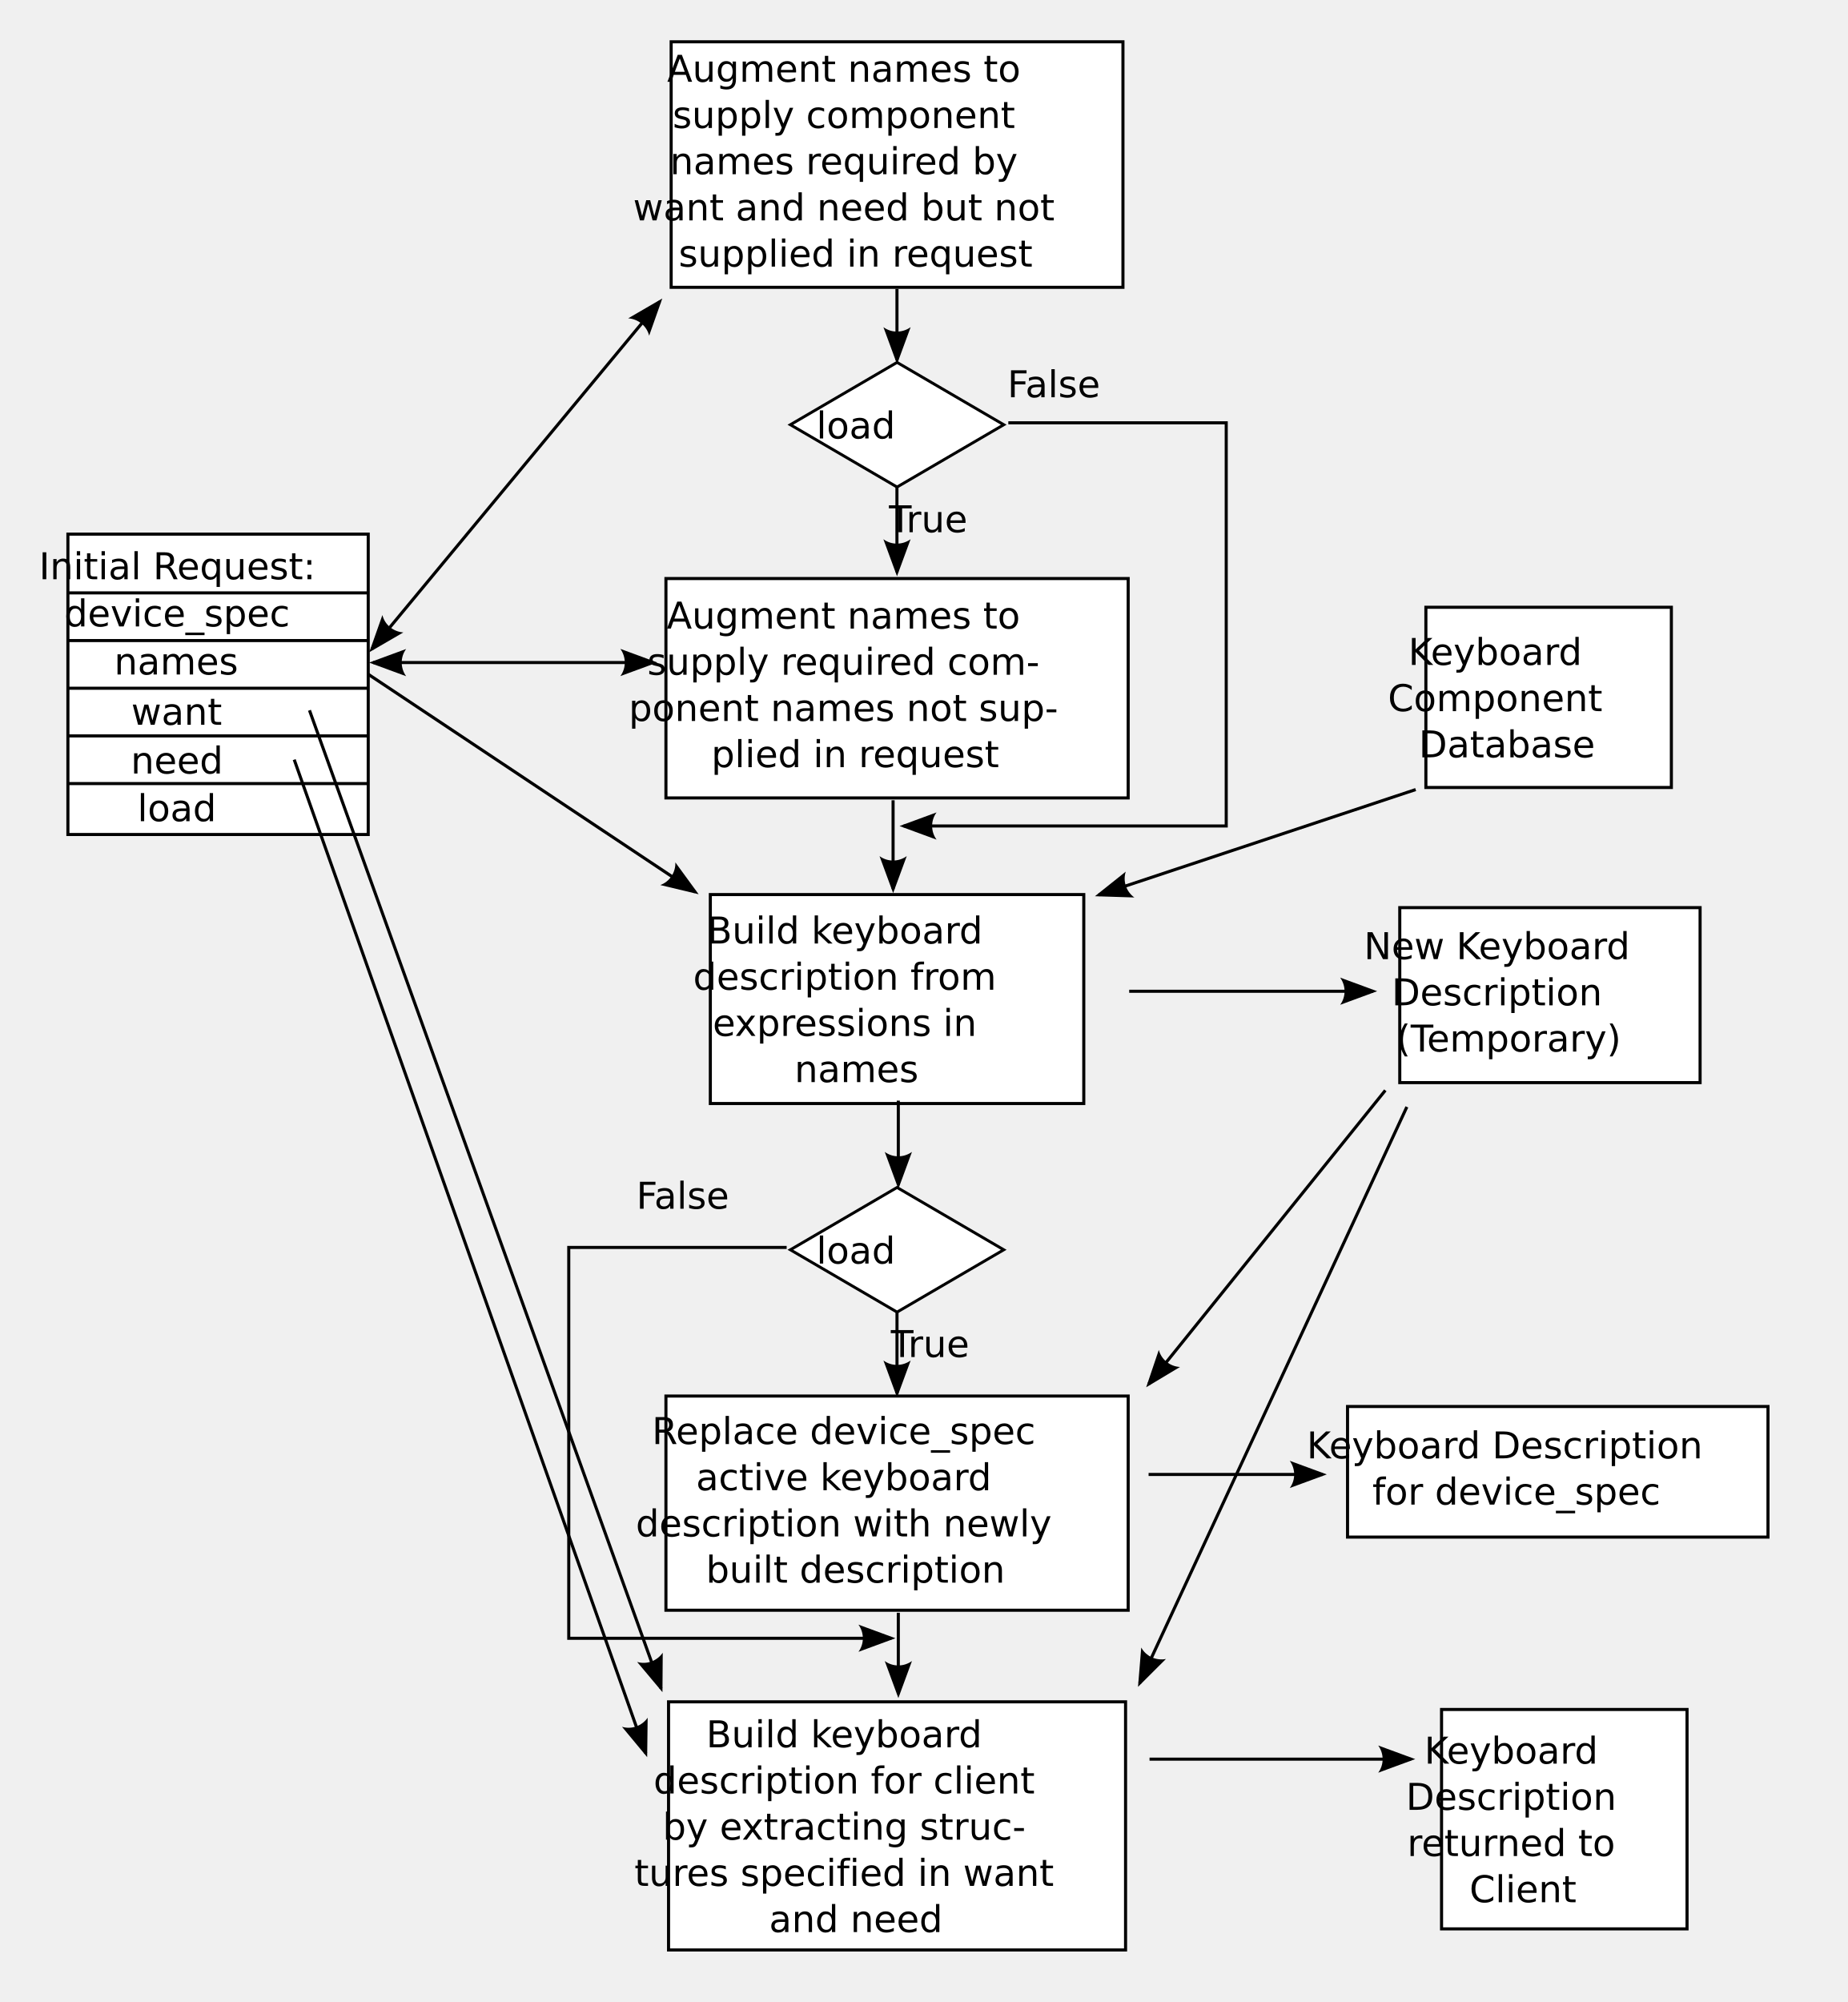
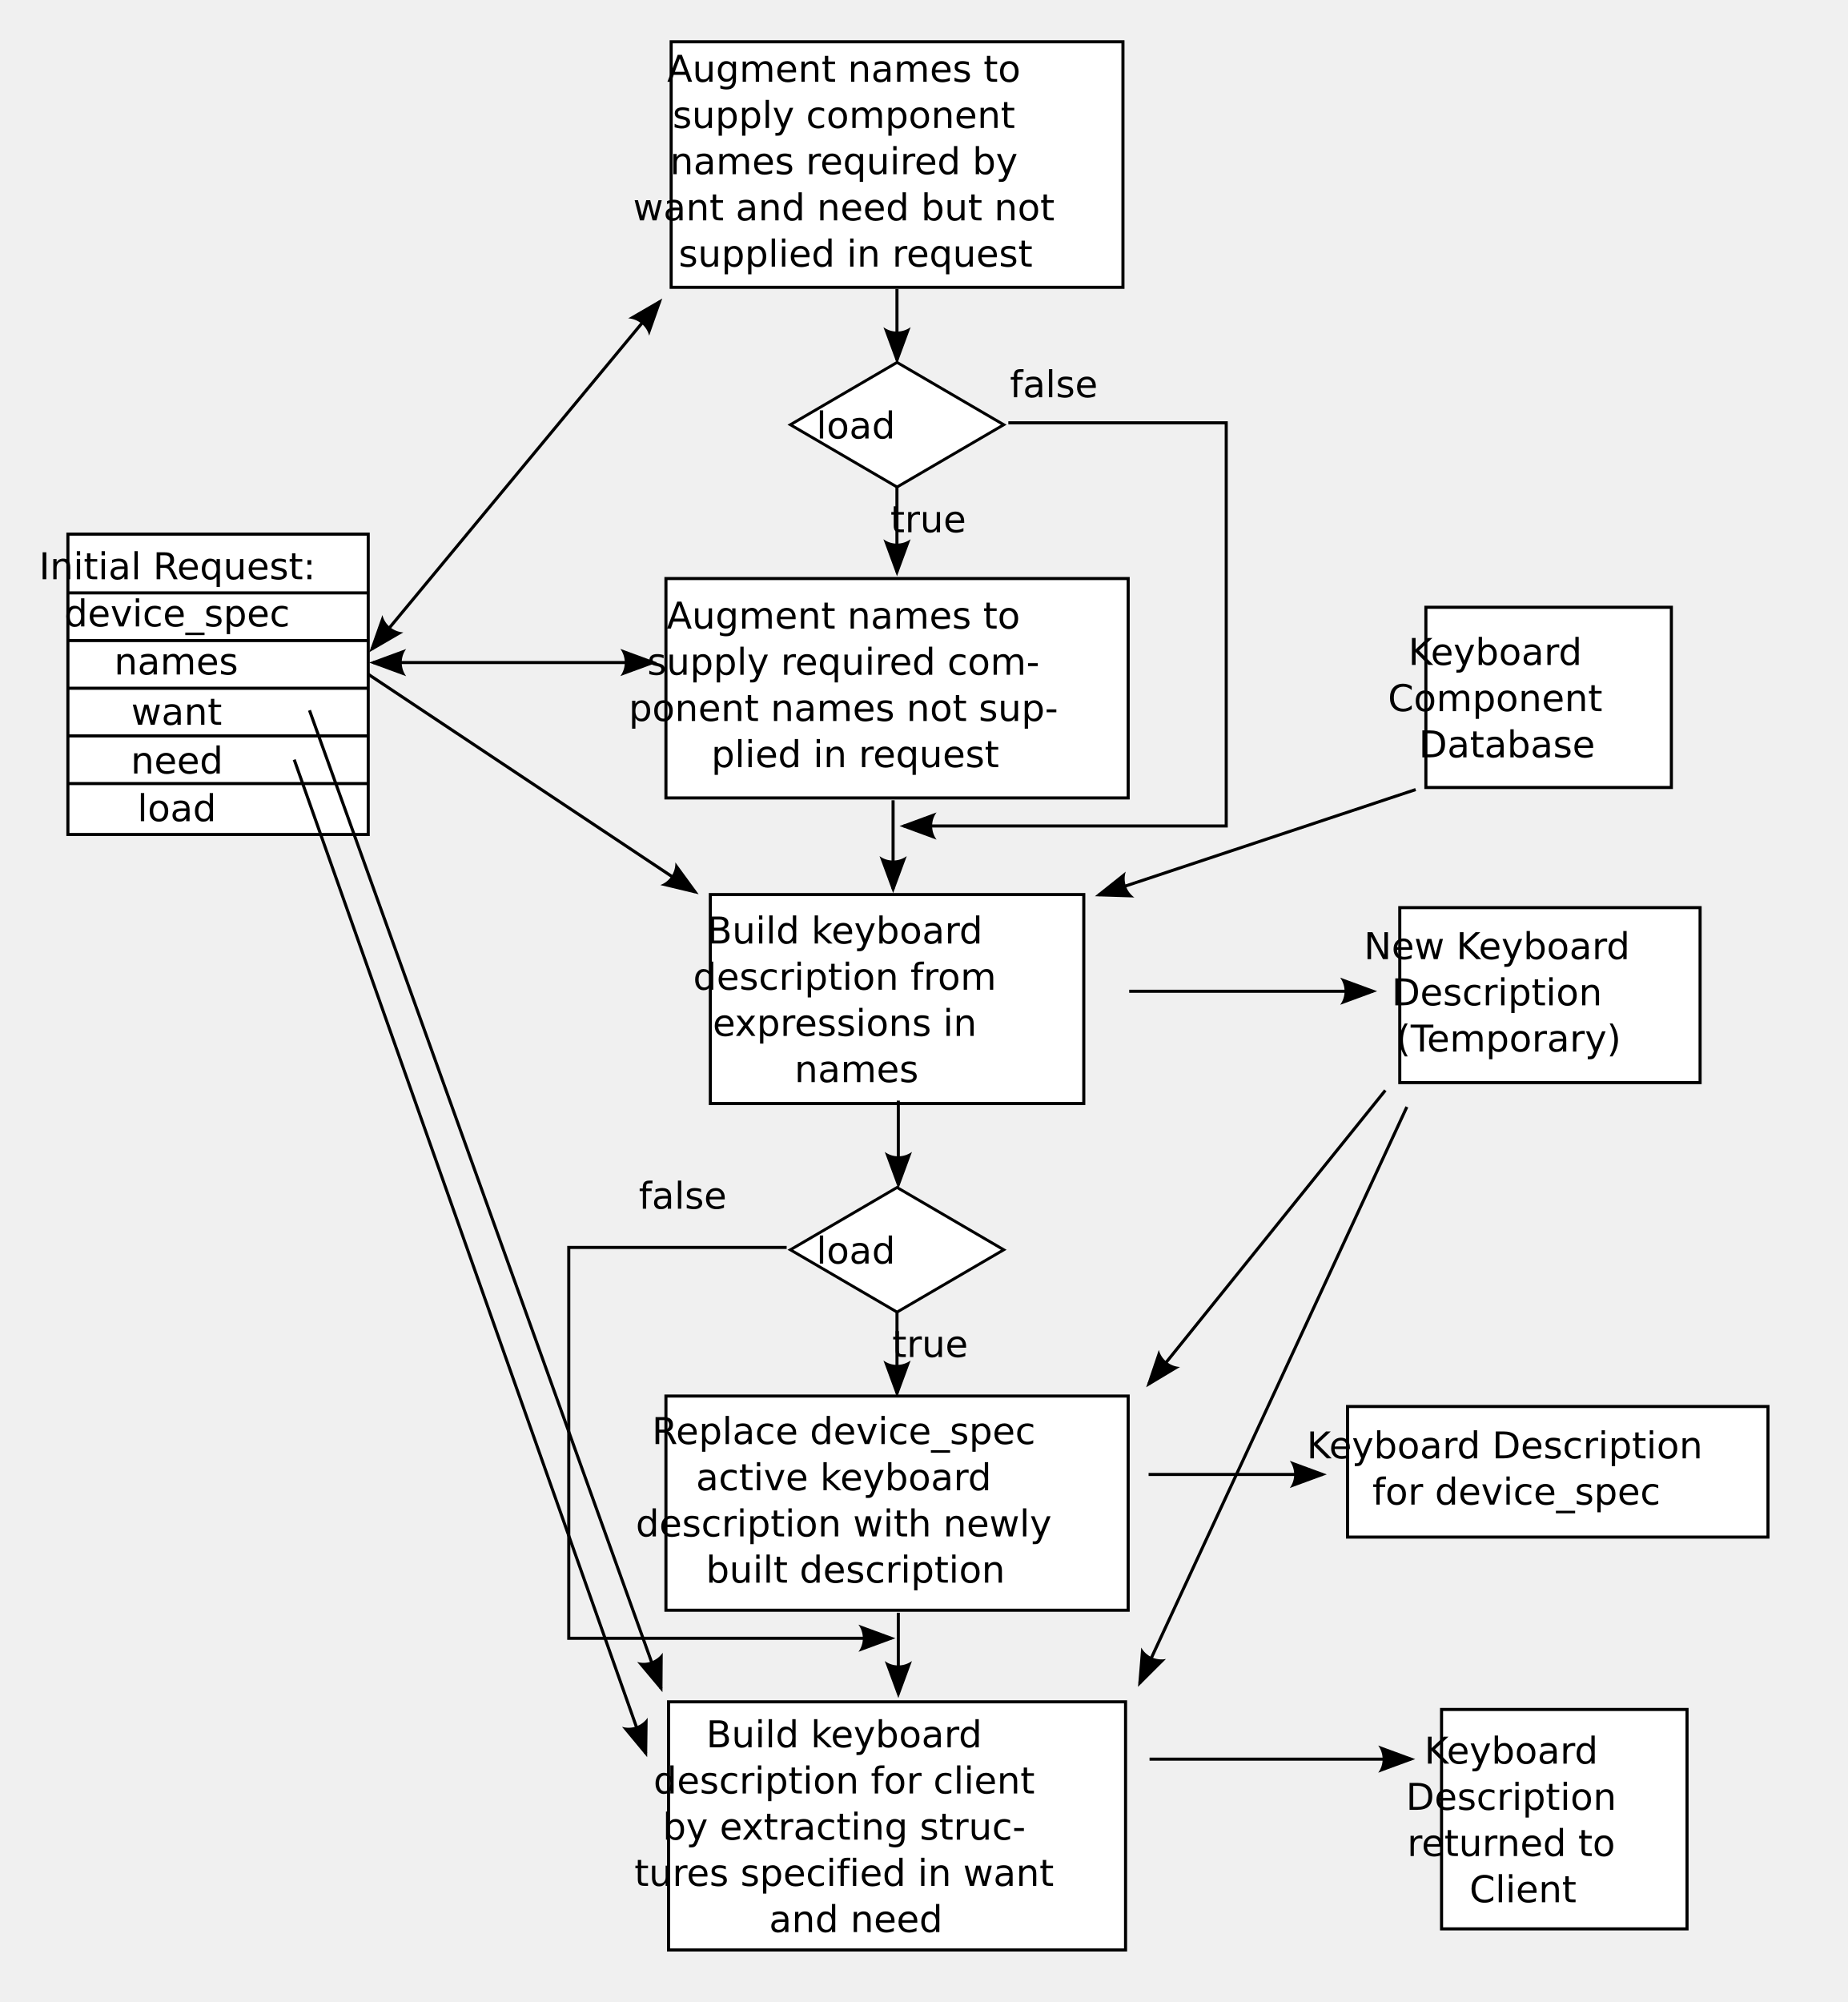
<svg xmlns="http://www.w3.org/2000/svg" width="600" height="650" id="svg2" version="1.1">
  <defs id="defs4">
    <marker orient="auto" refY="0" refX="0" id="DotM" style="overflow:visible">
      <path id="path4666" d="m -2.5,-1 c 0,2.76 -2.24,5 -5,5 -2.76,0 -5,-2.24 -5,-5 0,-2.76 2.24,-5 5,-5 2.76,0 5,2.24 5,5 z" style="fill-rule:evenodd;stroke:#000000;stroke-width:1pt;marker-start:none;marker-end:none" transform="matrix(0.4,0,0,0.4,2.96,0.4)" />
    </marker>
    <marker orient="auto" refY="0" refX="0" id="Arrow2Lstart" style="overflow:visible">
      <path id="path4619" style="font-size:12px;fill-rule:evenodd;stroke-width:0.625;stroke-linejoin:round" d="M 8.719,4.034 -2.207,0.016 8.719,-4.002 c -1.745,2.372 -1.735,5.617 -6e-7,8.035 z" transform="matrix(1.1,0,0,1.1,1.1,0)" />
    </marker>
    <marker orient="auto" refY="0" refX="0" id="Arrow2Lend" style="overflow:visible">
      <path id="path4622" style="font-size:12px;fill-rule:evenodd;stroke-width:0.625;stroke-linejoin:round" d="M 8.719,4.034 -2.207,0.016 8.719,-4.002 c -1.745,2.372 -1.735,5.617 -6e-7,8.035 z" transform="matrix(-1.1,0,0,-1.1,-1.1,0)" />
    </marker>
    <marker orient="auto" refY="0" refX="0" id="Arrow2Lend-9" style="overflow:visible">
      <path id="path4622-4" style="font-size:12px;fill-rule:evenodd;stroke-width:0.625;stroke-linejoin:round" d="M 8.719,4.034 -2.207,0.016 8.719,-4.002 c -1.745,2.372 -1.735,5.617 -6e-7,8.035 z" transform="matrix(-1.1,0,0,-1.1,-1.1,0)" />
    </marker>
    <marker orient="auto" refY="0" refX="0" id="Arrow2Lend-0" style="overflow:visible">
      <path id="path4622-6" style="font-size:12px;fill-rule:evenodd;stroke-width:0.625;stroke-linejoin:round" d="M 8.719,4.034 -2.207,0.016 8.719,-4.002 c -1.745,2.372 -1.735,5.617 -6e-7,8.035 z" transform="matrix(-1.1,0,0,-1.1,-1.1,0)" />
    </marker>
    <marker orient="auto" refY="0" refX="0" id="Arrow2Lend-95" style="overflow:visible">
      <path id="path4622-61" style="font-size:12px;fill-rule:evenodd;stroke-width:0.625;stroke-linejoin:round" d="M 8.719,4.034 -2.207,0.016 8.719,-4.002 c -1.745,2.372 -1.735,5.617 -6e-7,8.035 z" transform="matrix(-1.1,0,0,-1.1,-1.1,0)" />
    </marker>
    <marker orient="auto" refY="0" refX="0" id="Arrow2Lend-4" style="overflow:visible">
      <path id="path4622-3" style="font-size:12px;fill-rule:evenodd;stroke-width:0.625;stroke-linejoin:round" d="M 8.719,4.034 -2.207,0.016 8.719,-4.002 c -1.745,2.372 -1.735,5.617 -6e-7,8.035 z" transform="matrix(-1.1,0,0,-1.1,-1.1,0)" />
    </marker>
    <marker orient="auto" refY="0" refX="0" id="Arrow2Lend-2" style="overflow:visible">
      <path id="path4622-7" style="font-size:12px;fill-rule:evenodd;stroke-width:0.625;stroke-linejoin:round" d="M 8.719,4.034 -2.207,0.016 8.719,-4.002 c -1.745,2.372 -1.735,5.617 -6e-7,8.035 z" transform="matrix(-1.1,0,0,-1.1,-1.1,0)" />
    </marker>
    <marker orient="auto" refY="0" refX="0" id="Arrow2Lend-3" style="overflow:visible">
      <path id="path4622-9" style="font-size:12px;fill-rule:evenodd;stroke-width:0.625;stroke-linejoin:round" d="M 8.719,4.034 -2.207,0.016 8.719,-4.002 c -1.745,2.372 -1.735,5.617 -6e-7,8.035 z" transform="matrix(-1.1,0,0,-1.1,-1.1,0)" />
    </marker>
    <marker orient="auto" refY="0" refX="0" id="Arrow2Lend-44" style="overflow:visible">
      <path id="path4622-49" style="font-size:12px;fill-rule:evenodd;stroke-width:0.625;stroke-linejoin:round" d="M 8.719,4.034 -2.207,0.016 8.719,-4.002 c -1.745,2.372 -1.735,5.617 -6e-7,8.035 z" transform="matrix(-1.1,0,0,-1.1,-1.1,0)" />
    </marker>
    <marker orient="auto" refY="0" refX="0" id="Arrow2Lend-38" style="overflow:visible">
      <path id="path4622-32" style="font-size:12px;fill-rule:evenodd;stroke-width:0.625;stroke-linejoin:round" d="M 8.719,4.034 -2.207,0.016 8.719,-4.002 c -1.745,2.372 -1.735,5.617 -6e-7,8.035 z" transform="matrix(-1.1,0,0,-1.1,-1.1,0)" />
    </marker>
    <marker orient="auto" refY="0" refX="0" id="Arrow2Lend-5" style="overflow:visible">
      <path id="path4622-43" style="font-size:12px;fill-rule:evenodd;stroke-width:0.625;stroke-linejoin:round" d="M 8.719,4.034 -2.207,0.016 8.719,-4.002 c -1.745,2.372 -1.735,5.617 -6e-7,8.035 z" transform="matrix(-1.1,0,0,-1.1,-1.1,0)" />
    </marker>
    <marker orient="auto" refY="0" refX="0" id="Arrow2Lstart-4" style="overflow:visible">
      <path id="path4619-9" style="font-size:12px;fill-rule:evenodd;stroke-width:0.625;stroke-linejoin:round" d="M 8.719,4.034 -2.207,0.016 8.719,-4.002 c -1.745,2.372 -1.735,5.617 -6e-7,8.035 z" transform="matrix(1.1,0,0,1.1,1.1,0)" />
    </marker>
    <marker orient="auto" refY="0" refX="0" id="Arrow2Lend-55" style="overflow:visible">
      <path id="path4622-73" style="font-size:12px;fill-rule:evenodd;stroke-width:0.625;stroke-linejoin:round" d="M 8.719,4.034 -2.207,0.016 8.719,-4.002 c -1.745,2.372 -1.735,5.617 -6e-7,8.035 z" transform="matrix(-1.1,0,0,-1.1,-1.1,0)" />
    </marker>
    <marker orient="auto" refY="0" refX="0" id="Arrow2Lstart-0" style="overflow:visible">
      <path id="path4619-7" style="font-size:12px;fill-rule:evenodd;stroke-width:0.625;stroke-linejoin:round" d="M 8.719,4.034 -2.207,0.016 8.719,-4.002 c -1.745,2.372 -1.735,5.617 -6e-7,8.035 z" transform="matrix(1.1,0,0,1.1,1.1,0)" />
    </marker>
    <marker orient="auto" refY="0" refX="0" id="Arrow2Lend-27" style="overflow:visible">
      <path id="path4622-2" style="font-size:12px;fill-rule:evenodd;stroke-width:0.625;stroke-linejoin:round" d="M 8.719,4.034 -2.207,0.016 8.719,-4.002 c -1.745,2.372 -1.735,5.617 -6e-7,8.035 z" transform="matrix(-1.1,0,0,-1.1,-1.1,0)" />
    </marker>
    <marker orient="auto" refY="0" refX="0" id="Arrow2Lend-05" style="overflow:visible">
      <path id="path4622-0" style="font-size:12px;fill-rule:evenodd;stroke-width:0.625;stroke-linejoin:round" d="M 8.719,4.034 -2.207,0.016 8.719,-4.002 c -1.745,2.372 -1.735,5.617 -6e-7,8.035 z" transform="matrix(-1.1,0,0,-1.1,-1.1,0)" />
    </marker>
    <marker orient="auto" refY="0" refX="0" id="Arrow2Lend-1" style="overflow:visible">
      <path id="path4622-79" style="font-size:12px;fill-rule:evenodd;stroke-width:0.625;stroke-linejoin:round" d="M 8.719,4.034 -2.207,0.016 8.719,-4.002 c -1.745,2.372 -1.735,5.617 -6e-7,8.035 z" transform="matrix(-1.1,0,0,-1.1,-1.1,0)" />
    </marker>
    <marker orient="auto" refY="0" refX="0" id="Arrow2Lend-1-6" style="overflow:visible">
      <path id="path4622-79-2" style="font-size:12px;fill-rule:evenodd;stroke-width:0.625;stroke-linejoin:round" d="M 8.719,4.034 -2.207,0.016 8.719,-4.002 c -1.745,2.372 -1.735,5.617 -6e-7,8.035 z" transform="matrix(-1.1,0,0,-1.1,-1.1,0)" />
    </marker>
    <marker orient="auto" refY="0" refX="0" id="Arrow2Lend-1-6-2" style="overflow:visible">
      <path id="path4622-79-2-5" style="font-size:12px;fill-rule:evenodd;stroke-width:0.625;stroke-linejoin:round" d="M 8.719,4.034 -2.207,0.016 8.719,-4.002 c -1.745,2.372 -1.735,5.617 -6e-7,8.035 z" transform="matrix(-1.1,0,0,-1.1,-1.1,0)" />
    </marker>
    <marker orient="auto" refY="0" refX="0" id="Arrow2Lend-1-6-9" style="overflow:visible">
      <path id="path4622-79-2-1" style="font-size:12px;fill-rule:evenodd;stroke-width:0.625;stroke-linejoin:round" d="M 8.719,4.034 -2.207,0.016 8.719,-4.002 c -1.745,2.372 -1.735,5.617 -6e-7,8.035 z" transform="matrix(-1.1,0,0,-1.1,-1.1,0)" />
    </marker>
    <marker orient="auto" refY="0" refX="0" id="Arrow2Lend-1-6-8" style="overflow:visible">
      <path id="path4622-79-2-7" style="font-size:12px;fill-rule:evenodd;stroke-width:0.625;stroke-linejoin:round" d="M 8.719,4.034 -2.207,0.016 8.719,-4.002 c -1.745,2.372 -1.735,5.617 -6e-7,8.035 z" transform="matrix(-1.1,0,0,-1.1,-1.1,0)" />
    </marker>
    <marker orient="auto" refY="0" refX="0" id="Arrow2Lend-1-6-5" style="overflow:visible">
      <path id="path4622-79-2-2" style="font-size:12px;fill-rule:evenodd;stroke-width:0.625;stroke-linejoin:round" d="M 8.719,4.034 -2.207,0.016 8.719,-4.002 c -1.745,2.372 -1.735,5.617 -6e-7,8.035 z" transform="matrix(-1.1,0,0,-1.1,-1.1,0)" />
    </marker>
  </defs>
  <g id="layer2" style="display:inline">
    <g id="g4480" transform="translate(-2.120003,0)">
      <rect y="13.571" x="220.058" height="79.713" width="146.705" id="rect3623-8" style="fill:#ffffff;fill-opacity:1;stroke:#000000;stroke-width:1;stroke-miterlimit:4;stroke-opacity:1;stroke-dasharray:none;stroke-dashoffset:0" />
      <text id="text3070" y="26.554" x="293.305" style="font-size:12px;font-style:normal;font-variant:normal;font-weight:normal;font-stretch:normal;text-align:center;line-height:125%;letter-spacing:0px;word-spacing:0px;writing-mode:lr-tb;text-anchor:middle;fill:#000000;fill-opacity:1;stroke:none;font-family:DejaVu Sans;-inkscape-font-specification:DejaVu Sans" xml:space="preserve">
        <tspan y="26.554" x="293.305" id="tspan3072">Augment names to</tspan>
        <tspan id="tspan3074" y="41.554" x="293.305">supply component</tspan>
        <tspan id="tspan3076" y="56.554" x="293.305">names required by</tspan>
        <tspan id="tspan3078" y="71.554" x="293.305">want and need but not</tspan>
        <tspan id="tspan3080" y="86.554" x="293.305">supplied in request</tspan>
      </text>
    </g>
    <g id="g4491" transform="translate(7.6293945e-6,0)">
      <rect y="187.837" x="216.242" height="71.233" width="150.097" id="rect4489" style="fill:#ffffff;fill-opacity:1;stroke:#000000;stroke-width:1;stroke-miterlimit:4;stroke-opacity:1;stroke-dasharray:none;stroke-dashoffset:0" />
      <text id="text3070-4" y="204.079" x="291.041" style="font-size:12px;font-style:normal;font-variant:normal;font-weight:normal;font-stretch:normal;text-align:center;line-height:125%;letter-spacing:0px;word-spacing:0px;writing-mode:lr-tb;text-anchor:middle;fill:#000000;fill-opacity:1;stroke:none;font-family:DejaVu Sans;-inkscape-font-specification:DejaVu Sans" xml:space="preserve">
        <tspan y="204.079" x="291.041" id="tspan3072-6">Augment names to</tspan>
        <tspan id="tspan3080-1" y="219.079" x="291.041">supply required com-</tspan>
        <tspan id="tspan3128" y="234.079" x="291.041">ponent names not sup-</tspan>
        <tspan id="tspan3126" y="249.079" x="291.041">plied in request</tspan>
      </text>
    </g>
    <g id="g4501">
      <rect y="197.165" x="463.011" height="58.512" width="79.713" id="rect4499" style="fill:#ffffff;fill-opacity:1;stroke:#000000;stroke-width:1;stroke-miterlimit:4;stroke-opacity:1;stroke-dasharray:none;stroke-dashoffset:0" />
      <text id="text3070-4-7" y="215.894" x="502.677" style="font-size:12px;font-style:normal;font-variant:normal;font-weight:normal;font-stretch:normal;text-align:center;line-height:125%;letter-spacing:0px;word-spacing:0px;writing-mode:lr-tb;text-anchor:middle;fill:#000000;fill-opacity:1;stroke:none;font-family:DejaVu Sans;-inkscape-font-specification:DejaVu Sans" xml:space="preserve">
        <tspan id="tspan3126-2" y="215.894" x="502.677">Keyboard</tspan>
        <tspan id="tspan3171" y="230.894" x="502.677">Component</tspan>
        <tspan id="tspan3173" y="245.894" x="502.677">Database</tspan>
      </text>
    </g>
    <text xml:space="preserve" style="font-size:12px;font-style:normal;font-variant:normal;font-weight:normal;font-stretch:normal;text-align:center;line-height:125%;letter-spacing:0px;word-spacing:0px;writing-mode:lr-tb;text-anchor:middle;fill:#000000;fill-opacity:1;stroke:none;font-family:DejaVu Sans;-inkscape-font-specification:DejaVu Sans" x="351.732" y="128.974" id="text3070-4-7-8">
-       <tspan x="351.732" y="128.974" id="tspan3173-4">False</tspan>
+       <tspan x="351.732" y="128.974" id="tspan3173-4">false</tspan>
    </text>
    <text xml:space="preserve" style="font-size:12px;font-style:normal;font-variant:normal;font-weight:normal;font-stretch:normal;text-align:center;line-height:125%;letter-spacing:0px;word-spacing:0px;writing-mode:lr-tb;text-anchor:middle;fill:#000000;fill-opacity:1;stroke:none;font-family:DejaVu Sans;-inkscape-font-specification:DejaVu Sans" x="310.949" y="172.806" id="text3070-4-7-8-7">
-       <tspan x="310.949" y="172.806" id="tspan3173-4-8">True</tspan>
+       <tspan x="310.949" y="172.806" id="tspan3173-4-8">true</tspan>
    </text>
    <text xml:space="preserve" style="font-size:12px;font-style:normal;font-variant:normal;font-weight:normal;font-stretch:normal;text-align:center;line-height:125%;letter-spacing:0px;word-spacing:0px;writing-mode:lr-tb;text-anchor:middle;fill:#000000;fill-opacity:1;stroke:none;font-family:DejaVu Sans;-inkscape-font-specification:DejaVu Sans" x="311.555" y="440.591" id="text3070-4-7-8-7-6">
-       <tspan x="311.555" y="440.591" id="tspan3173-4-8-3">True</tspan>
+       <tspan x="311.555" y="440.591" id="tspan3173-4-8-3">true</tspan>
    </text>
    <text xml:space="preserve" style="font-size:12px;font-style:normal;font-variant:normal;font-weight:normal;font-stretch:normal;text-align:center;line-height:125%;letter-spacing:0px;word-spacing:0px;writing-mode:lr-tb;text-anchor:middle;fill:#000000;fill-opacity:1;stroke:none;font-family:DejaVu Sans;-inkscape-font-specification:DejaVu Sans" x="231.236" y="392.44" id="text3070-4-7-8-77">
-       <tspan x="231.236" y="392.44" id="tspan3173-4-2">False</tspan>
+       <tspan x="231.236" y="392.44" id="tspan3173-4-2">false</tspan>
    </text>
    <g id="g4519" transform="translate(0.848011,0)">
      <rect y="290.445" x="229.81" height="67.841" width="121.265" id="rect4517" style="fill:#ffffff;fill-opacity:1;stroke:#000000;stroke-width:1;stroke-miterlimit:4;stroke-opacity:1;stroke-dasharray:none;stroke-dashoffset:0" />
      <text id="text3070-4-7-8-7-6-3" y="306.339" x="290.624" style="font-size:12px;font-style:normal;font-variant:normal;font-weight:normal;font-stretch:normal;text-align:center;line-height:125%;letter-spacing:0px;word-spacing:0px;writing-mode:lr-tb;text-anchor:middle;fill:#000000;fill-opacity:1;stroke:none;font-family:DejaVu Sans;-inkscape-font-specification:DejaVu Sans" xml:space="preserve">
        <tspan id="tspan3173-4-8-3-7" y="306.339" x="290.624">Build keyboard</tspan>
        <tspan id="tspan3303" y="321.339" x="290.624">description from</tspan>
        <tspan id="tspan3305" y="336.339" x="290.624">expressions in</tspan>
        <tspan id="tspan3307" y="351.339" x="290.624">names</tspan>
      </text>
    </g>
    <g id="g4510">
      <rect y="294.685" x="454.531" height="56.816" width="97.521" id="rect4508" style="fill:#ffffff;fill-opacity:1;stroke:#000000;stroke-width:1;stroke-miterlimit:4;stroke-opacity:1;stroke-dasharray:none;stroke-dashoffset:0" />
      <text id="text3070-4-7-8-7-6-3-2" y="311.404" x="503.248" style="font-size:12px;font-style:normal;font-variant:normal;font-weight:normal;font-stretch:normal;text-align:center;line-height:125%;letter-spacing:0px;word-spacing:0px;writing-mode:lr-tb;text-anchor:middle;fill:#000000;fill-opacity:1;stroke:none;font-family:DejaVu Sans;-inkscape-font-specification:DejaVu Sans" xml:space="preserve">
        <tspan id="tspan3307-6" y="311.404" x="503.248">New Keyboard</tspan>
        <tspan id="tspan3348" y="326.404" x="503.248">Description</tspan>
        <tspan id="tspan3350" y="341.404" x="503.248">(Temporary)</tspan>
      </text>
    </g>
    <g id="g4586" transform="translate(-1.179845,0)">
      <rect transform="matrix(0.8635547,-0.5042551,0.8635547,0.5042551,0,0)" y="286.012" x="12.547" height="40.123" width="40.123" id="rect4566" style="fill:#ffffff;fill-opacity:1;stroke:#000000;stroke-width:1.072;stroke-miterlimit:4;stroke-opacity:1;stroke-dasharray:none;stroke-dashoffset:0" />
      <text id="text3070-4-7-8-8" y="142.37" x="292.449" style="font-size:12px;font-style:normal;font-variant:normal;font-weight:normal;font-stretch:normal;text-align:center;line-height:125%;letter-spacing:0px;word-spacing:0px;writing-mode:lr-tb;text-anchor:middle;fill:#000000;fill-opacity:1;stroke:none;font-family:DejaVu Sans;-inkscape-font-specification:DejaVu Sans" xml:space="preserve">
        <tspan id="tspan3173-4-1" y="142.37" x="292.449">load</tspan>
      </text>
    </g>
    <g id="g4591" transform="translate(-1.271991,0)">
      <rect transform="matrix(0.8635547,-0.5042551,0.8635547,0.5042551,0,0)" y="551.683" x="-253.017" height="40.123" width="40.123" id="rect4566-1" style="fill:#ffffff;fill-opacity:1;stroke:#000000;stroke-width:1.072;stroke-miterlimit:4;stroke-opacity:1;stroke-dasharray:none;stroke-dashoffset:0" />
      <text id="text3070-4-7-8-8-3" y="410.248" x="292.542" style="font-size:12px;font-style:normal;font-variant:normal;font-weight:normal;font-stretch:normal;text-align:center;line-height:125%;letter-spacing:0px;word-spacing:0px;writing-mode:lr-tb;text-anchor:middle;fill:#000000;fill-opacity:1;stroke:none;font-family:DejaVu Sans;-inkscape-font-specification:DejaVu Sans" xml:space="preserve">
        <tspan id="tspan3173-4-1-6" y="410.248" x="292.542">load</tspan>
      </text>
    </g>
    <g id="g4529">
      <rect y="456.655" x="437.571" height="42.4" width="136.529" id="rect4527" style="fill:#ffffff;fill-opacity:1;stroke:#000000;stroke-width:1;stroke-miterlimit:4;stroke-opacity:1;stroke-dasharray:none;stroke-dashoffset:0" />
      <text id="text3070-4-7-8-8-3-4" y="473.498" x="505.763" style="font-size:12px;font-style:normal;font-variant:normal;font-weight:normal;font-stretch:normal;text-align:center;line-height:125%;letter-spacing:0px;word-spacing:0px;writing-mode:lr-tb;text-anchor:middle;fill:#000000;fill-opacity:1;stroke:none;font-family:DejaVu Sans;-inkscape-font-specification:DejaVu Sans" xml:space="preserve">
        <tspan id="tspan3173-4-1-6-0" y="473.498" x="505.763">Keyboard Description</tspan>
        <tspan id="tspan3415" y="488.498" x="505.763">for device_spec</tspan>
      </text>
    </g>
    <g id="g4537">
      <rect y="555.023" x="468.099" height="71.233" width="79.713" id="rect4535" style="fill:#ffffff;fill-opacity:1;stroke:#000000;stroke-width:1;stroke-miterlimit:4;stroke-opacity:1;stroke-dasharray:none;stroke-dashoffset:0" />
      <text id="text3070-4-7-8-8-3-4-3" y="572.613" x="507.88" style="font-size:12px;font-style:normal;font-variant:normal;font-weight:normal;font-stretch:normal;text-align:center;line-height:125%;letter-spacing:0px;word-spacing:0px;writing-mode:lr-tb;text-anchor:middle;fill:#000000;fill-opacity:1;stroke:none;font-family:DejaVu Sans;-inkscape-font-specification:DejaVu Sans" xml:space="preserve">
        <tspan id="tspan3173-4-1-6-0-5" y="572.613" x="507.88">Keyboard</tspan>
        <tspan id="tspan3441" y="587.613" x="507.88">Description</tspan>
        <tspan id="tspan3415-8" y="602.613" x="507.88">returned to</tspan>
        <tspan id="tspan3443" y="617.613" x="507.88">Client</tspan>
      </text>
    </g>
    <g id="g4547" transform="translate(0,6)">
      <rect y="546.543" x="217.09" height="80.561" width="148.401" id="rect4545" style="fill:#ffffff;fill-opacity:1;stroke:#000000;stroke-width:1;stroke-miterlimit:4;stroke-opacity:1;stroke-dasharray:none;stroke-dashoffset:0" />
      <text id="text3070-4-7-8-8-3-4-3-5" y="561.297" x="291.276" style="font-size:12px;font-style:normal;font-variant:normal;font-weight:normal;font-stretch:normal;text-align:center;line-height:125%;letter-spacing:0px;word-spacing:0px;writing-mode:lr-tb;text-anchor:middle;fill:#000000;fill-opacity:1;stroke:none;font-family:DejaVu Sans;-inkscape-font-specification:DejaVu Sans" xml:space="preserve">
        <tspan id="tspan3443-8" y="561.297" x="291.276">Build keyboard</tspan>
        <tspan id="tspan3484" y="576.297" x="291.276">description for client</tspan>
        <tspan id="tspan3486" y="591.297" x="291.276">by extracting struc-</tspan>
        <tspan id="tspan3488" y="606.297" x="291.276">tures specified in want</tspan>
        <tspan id="tspan3490" y="621.297" x="291.276">and need</tspan>
      </text>
    </g>
    <g id="g4558" transform="translate(0.8480148,0)">
      <rect y="453.263" x="215.394" height="69.537" width="150.097" id="rect4556" style="fill:#ffffff;fill-opacity:1;stroke:#000000;stroke-width:1;stroke-miterlimit:4;stroke-opacity:1;stroke-dasharray:none;stroke-dashoffset:0" />
      <text id="text3070-4-7-8-8-3-4-3-5-0" y="468.841" x="290.29" style="font-size:12px;font-style:normal;font-variant:normal;font-weight:normal;font-stretch:normal;text-align:center;line-height:125%;letter-spacing:0px;word-spacing:0px;writing-mode:lr-tb;text-anchor:middle;fill:#000000;fill-opacity:1;stroke:none;font-family:DejaVu Sans;-inkscape-font-specification:DejaVu Sans" xml:space="preserve">
        <tspan id="tspan3490-1" y="468.841" x="290.29">Replace device_spec</tspan>
        <tspan id="tspan3539" y="483.841" x="290.29">active keyboard</tspan>
        <tspan id="tspan3541" y="498.841" x="290.29">description with newly</tspan>
        <tspan id="tspan3543" y="513.841" x="290.29">built description</tspan>
      </text>
    </g>
    <g id="g5219">
      <rect y="173.42" x="22.048" height="97.521" width="97.521" id="rect3623" style="fill:#ffffff;fill-opacity:1;stroke:#000000;stroke-width:1;stroke-miterlimit:4;stroke-opacity:1;stroke-dasharray:none;stroke-dashoffset:0" />
      <text id="text3070-4-7-8-2" y="188.07" x="70.926" style="font-size:12px;font-style:normal;font-variant:normal;font-weight:normal;font-stretch:normal;text-align:center;line-height:125%;letter-spacing:0px;word-spacing:0px;writing-mode:lr-tb;text-anchor:middle;fill:#000000;fill-opacity:1;stroke:none;font-family:DejaVu Sans;-inkscape-font-specification:DejaVu Sans" xml:space="preserve">
        <tspan id="tspan3173-4-0" y="188.07" x="70.926">Initial Request:</tspan>
      </text>
      <text id="text3070-4-7-8-2-0" y="203.38" x="70.855" style="font-size:12px;font-style:normal;font-variant:normal;font-weight:normal;font-stretch:normal;text-align:center;line-height:125%;letter-spacing:0px;word-spacing:0px;writing-mode:lr-tb;text-anchor:middle;fill:#000000;fill-opacity:1;stroke:none;font-family:DejaVu Sans;-inkscape-font-specification:DejaVu Sans" xml:space="preserve">
        <tspan id="tspan3173-4-0-6" y="203.38" x="70.855">device_spec</tspan>
      </text>
      <text id="text3070-4-7-8-2-3" y="218.99" x="70.56" style="font-size:12px;font-style:normal;font-variant:normal;font-weight:normal;font-stretch:normal;text-align:center;line-height:125%;letter-spacing:0px;word-spacing:0px;writing-mode:lr-tb;text-anchor:middle;fill:#000000;fill-opacity:1;stroke:none;font-family:DejaVu Sans;-inkscape-font-specification:DejaVu Sans" xml:space="preserve">
        <tspan id="tspan3173-4-0-9" y="218.99" x="70.56">names</tspan>
      </text>
      <text id="text3070-4-7-8-2-08" y="235.319" x="70.703" style="font-size:12px;font-style:normal;font-variant:normal;font-weight:normal;font-stretch:normal;text-align:center;line-height:125%;letter-spacing:0px;word-spacing:0px;writing-mode:lr-tb;text-anchor:middle;fill:#000000;fill-opacity:1;stroke:none;font-family:DejaVu Sans;-inkscape-font-specification:DejaVu Sans" xml:space="preserve">
        <tspan id="tspan3173-4-0-3" y="235.319" x="70.703">want</tspan>
      </text>
      <text id="text3070-4-7-8-2-8" y="251.142" x="70.809" style="font-size:12px;font-style:normal;font-variant:normal;font-weight:normal;font-stretch:normal;text-align:center;line-height:125%;letter-spacing:0px;word-spacing:0px;writing-mode:lr-tb;text-anchor:middle;fill:#000000;fill-opacity:1;stroke:none;font-family:DejaVu Sans;-inkscape-font-specification:DejaVu Sans" xml:space="preserve">
        <tspan id="tspan3173-4-0-7" y="251.142" x="70.809">need</tspan>
      </text>
      <text id="text3070-4-7-8-2-31" y="266.62" x="70.788" style="font-size:12px;font-style:normal;font-variant:normal;font-weight:normal;font-stretch:normal;text-align:center;line-height:125%;letter-spacing:0px;word-spacing:0px;writing-mode:lr-tb;text-anchor:middle;fill:#000000;fill-opacity:1;stroke:none;font-family:DejaVu Sans;-inkscape-font-specification:DejaVu Sans" xml:space="preserve">
        <tspan id="tspan3173-4-0-0" y="266.62" x="70.788">load</tspan>
      </text>
      <path id="rect3623-0" d="m 22.048,192.498 97.521,0" style="fill:none;stroke:#000000;stroke-width:1;stroke-miterlimit:4;stroke-opacity:1;stroke-dashoffset:0" />
      <path id="rect3623-0-5" d="m 22.048,207.976 97.521,0" style="fill:none;stroke:#000000;stroke-width:1;stroke-miterlimit:4;stroke-opacity:1;stroke-dashoffset:0" />
      <path id="rect3623-0-5-0" d="m 22.048,223.453 97.521,0" style="fill:none;stroke:#000000;stroke-width:1;stroke-miterlimit:4;stroke-opacity:1;stroke-dashoffset:0" />
      <path id="rect3623-0-5-3" d="m 22.048,238.93 97.521,0" style="fill:none;stroke:#000000;stroke-width:1;stroke-miterlimit:4;stroke-opacity:1;stroke-dashoffset:0" />
      <path id="rect3623-0-5-1" d="m 22.048,254.407 97.521,0" style="fill:none;stroke:#000000;stroke-width:1;stroke-miterlimit:4;stroke-opacity:1;stroke-dashoffset:0" />
    </g>
    <path style="fill:none;stroke:#000000;stroke-width:1px;stroke-linecap:butt;stroke-linejoin:miter;stroke-opacity:1;marker-end:url(#Arrow2Lend)" d="m 291.263,93.815 0,23.098" id="path4596" />
    <path style="fill:none;stroke:#000000;stroke-width:1px;stroke-linecap:butt;stroke-linejoin:miter;stroke-opacity:1;marker-end:url(#Arrow2Lend)" d="m 291.253,158.033 0,27.729" id="path4596-2" />
    <path style="fill:none;stroke:#000000;stroke-width:1px;stroke-linecap:butt;stroke-linejoin:miter;stroke-opacity:1;marker-end:url(#Arrow2Lend)" d="m 290.001,259.826 0,28.828" id="path4596-5" />
    <path style="fill:none;stroke:#000000;stroke-width:1px;stroke-linecap:butt;stroke-linejoin:miter;stroke-opacity:1;marker-end:url(#Arrow2Lend)" d="m 291.697,357.347 0,27.338" id="path4596-1" />
    <path style="fill:none;stroke:#000000;stroke-width:1px;stroke-linecap:butt;stroke-linejoin:miter;stroke-opacity:1;marker-end:url(#Arrow2Lend)" d="m 291.273,426.036 0,26.372" id="path4596-7" />
    <path style="fill:none;stroke:#000000;stroke-width:1px;stroke-linecap:butt;stroke-linejoin:miter;stroke-opacity:1;marker-end:url(#Arrow2Lend)" d="m 366.672,321.839 79.191,0" id="path4596-1-3" />
    <path style="fill:none;stroke:#000000;stroke-width:1px;stroke-linecap:butt;stroke-linejoin:miter;stroke-opacity:1;marker-end:url(#Arrow2Lend)" d="m 372.969,478.72 56.532,0" id="path4596-1-3-2" />
    <path style="fill:none;stroke:#000000;stroke-width:1px;stroke-linecap:butt;stroke-linejoin:miter;stroke-opacity:1;marker-end:url(#Arrow2Lend)" d="m 373.275,571.153 84.948,0" id="path4596-1-3-2-9" />
    <path style="fill:none;stroke:#000000;stroke-width:1px;stroke-linecap:butt;stroke-linejoin:miter;stroke-opacity:1;marker-end:url(#Arrow2Lend)" d="m 291.697,523.615 0,26.372" id="path4596-7-9" />
    <path style="fill:none;stroke:#000000;stroke-width:1px;stroke-linecap:butt;stroke-linejoin:miter;stroke-opacity:1;marker-start:url(#Arrow2Lstart);marker-end:url(#Arrow2Lend)" d="m 121.19,215.11 90.946,0" id="path4596-1-3-9" />
    <path style="fill:none;stroke:#000000;stroke-width:1px;stroke-linecap:butt;stroke-linejoin:miter;stroke-opacity:1;marker-start:url(#Arrow2Lstart);marker-end:url(#Arrow2Lend)" d="M 120.736,210.733 214.226,97.948" id="path4596-1-3-9-9" />
    <path style="fill:none;stroke:#000000;stroke-width:1px;stroke-linecap:butt;stroke-linejoin:miter;stroke-opacity:1;marker-end:url(#Arrow2Lend)" d="m 119.415,218.806 106.328,70.809" id="path4596-1-3-4" />
    <path style="fill:none;stroke:#000000;stroke-width:1;stroke-miterlimit:4;stroke-opacity:1;stroke-dashoffset:0;marker-end:url(#Arrow2Lend-1)" d="m 255.443,405.011 -70.756,0 0,126.9 104.756,0" id="rect5774" />
    <path style="fill:none;stroke:#000000;stroke-width:1;stroke-miterlimit:4;stroke-opacity:1;stroke-dashoffset:0;marker-end:url(#Arrow2Lend-1)" d="m 327.423,137.275 70.756,0 0,130.9 -104.756,0" id="rect5774-1" />
    <path style="fill:none;stroke:#000000;stroke-width:1px;stroke-linecap:butt;stroke-linejoin:miter;stroke-opacity:1;marker-end:url(#Arrow2Lend-1-6)" d="M 459.694,256.351 356.798,290.548" id="path6017" />
    <path style="fill:none;stroke:#000000;stroke-width:1px;stroke-linecap:butt;stroke-linejoin:miter;stroke-opacity:1;marker-end:url(#Arrow2Lend-1-6)" d="m 449.842,354.009 -76.838,95.359" id="path6017-3" />
    <path style="fill:none;stroke:#000000;stroke-width:1px;stroke-linecap:butt;stroke-linejoin:miter;stroke-opacity:1;marker-end:url(#Arrow2Lend-1-6)" d="M 456.834,359.381 370.076,546.466" id="path6017-3-8" />
    <path style="fill:none;stroke:#000000;stroke-width:1px;stroke-linecap:butt;stroke-linejoin:miter;stroke-opacity:1;marker-end:url(#Arrow2Lend-1-6);display:inline" d="M 100.494,230.621 214.645,548.158" id="path6017-3-0" />
    <path style="fill:none;stroke:#000000;stroke-width:1px;stroke-linecap:butt;stroke-linejoin:miter;stroke-opacity:1;marker-end:url(#Arrow2Lend-1-6);display:inline" d="M 95.536,246.634 209.687,569.259" id="path6017-3-0-7" />
  </g>
</svg>
